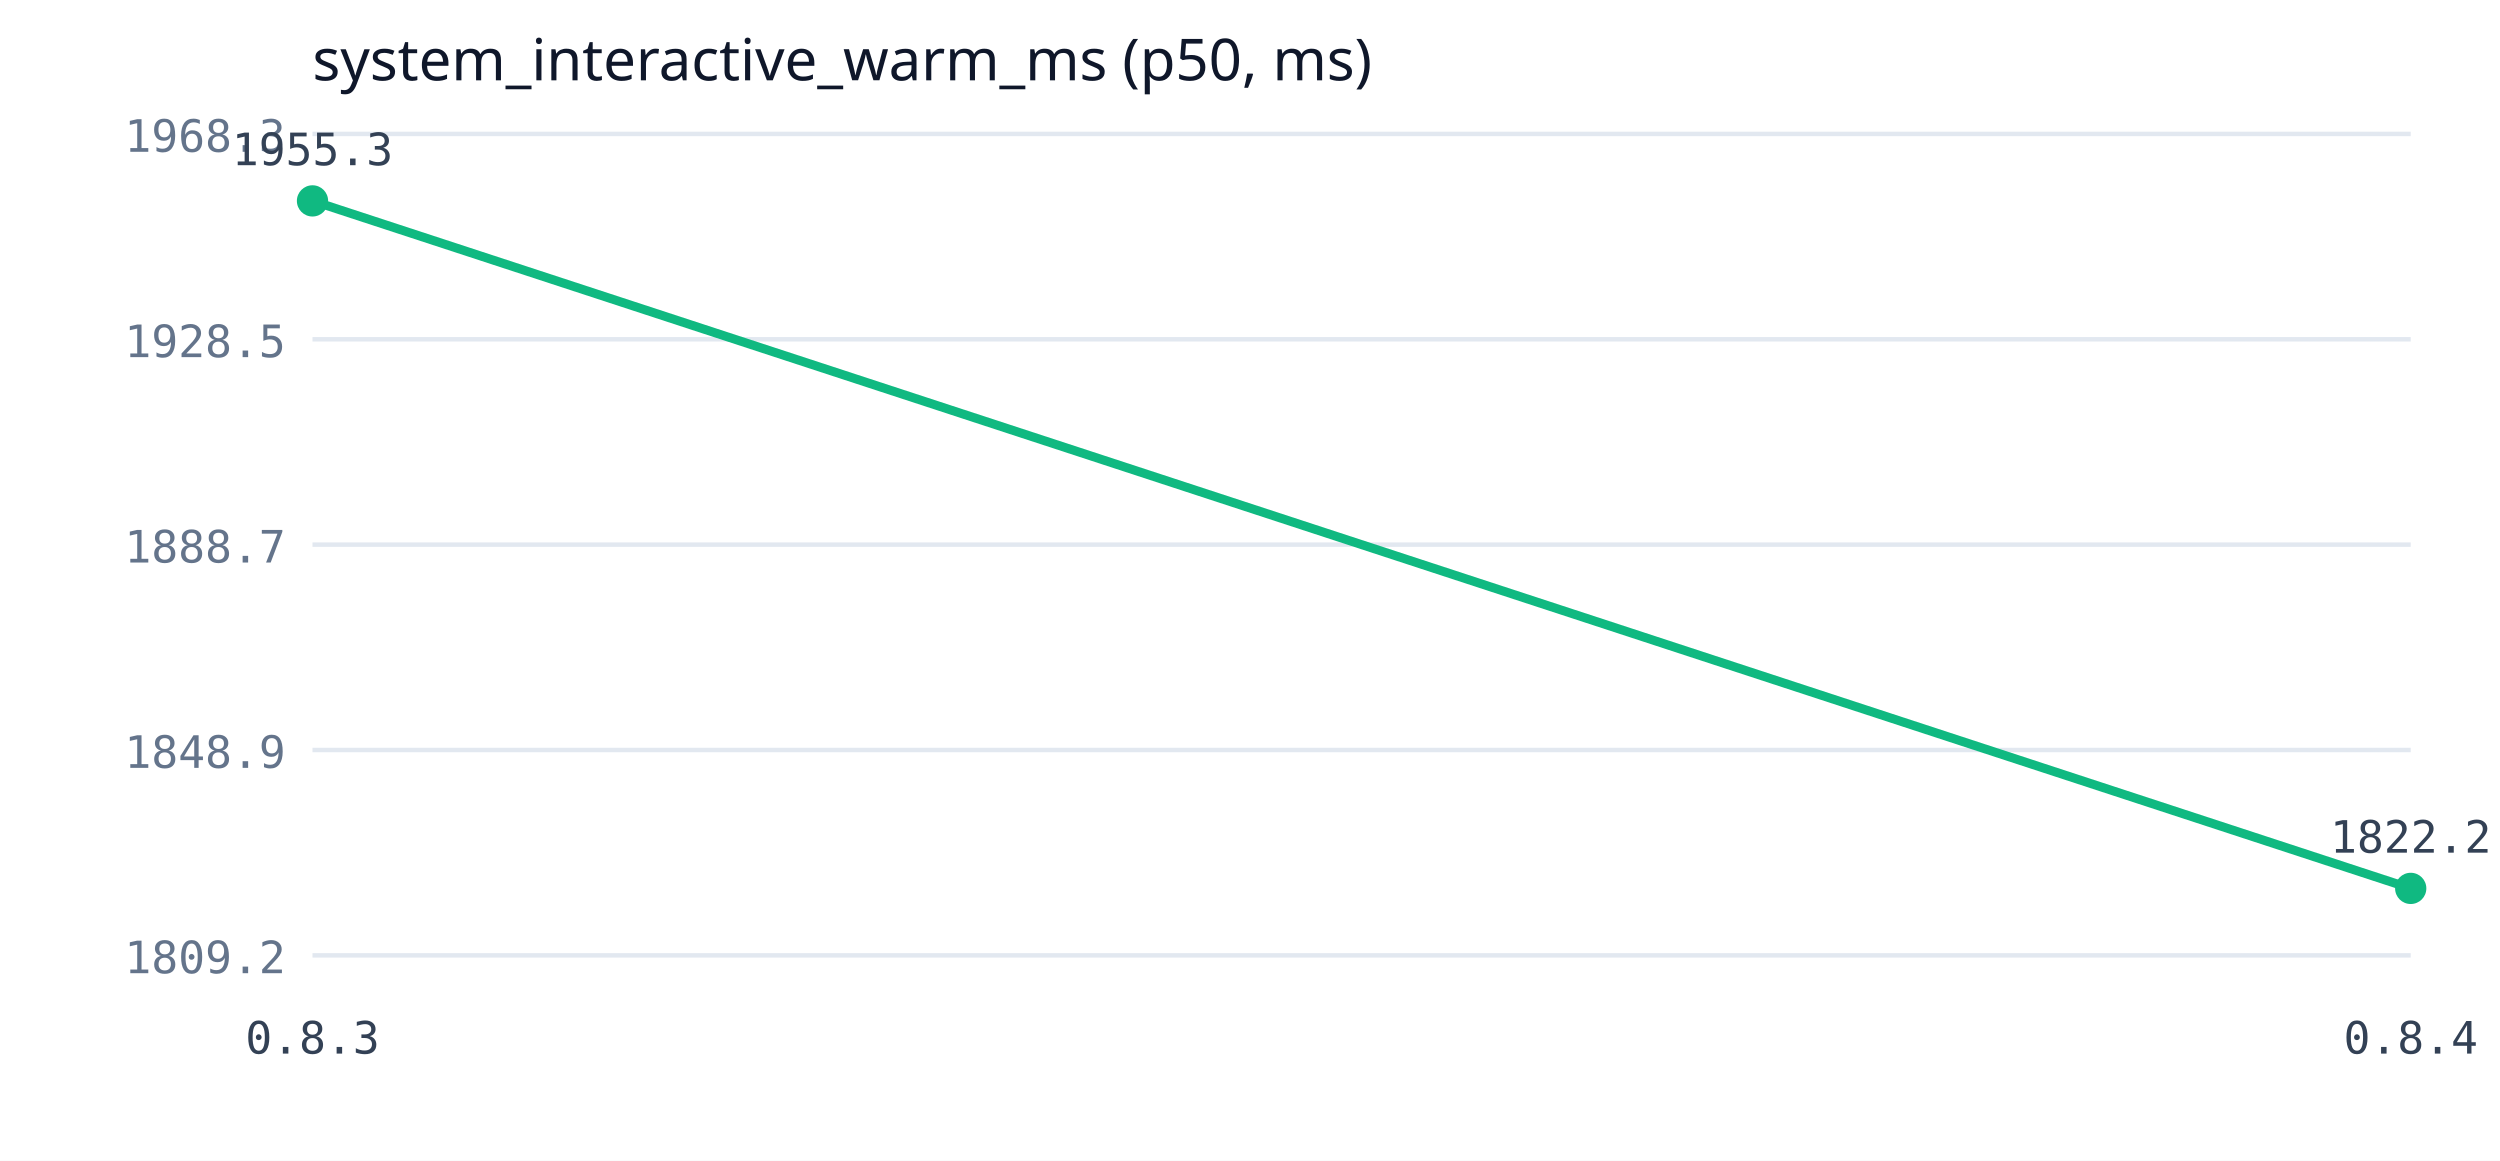
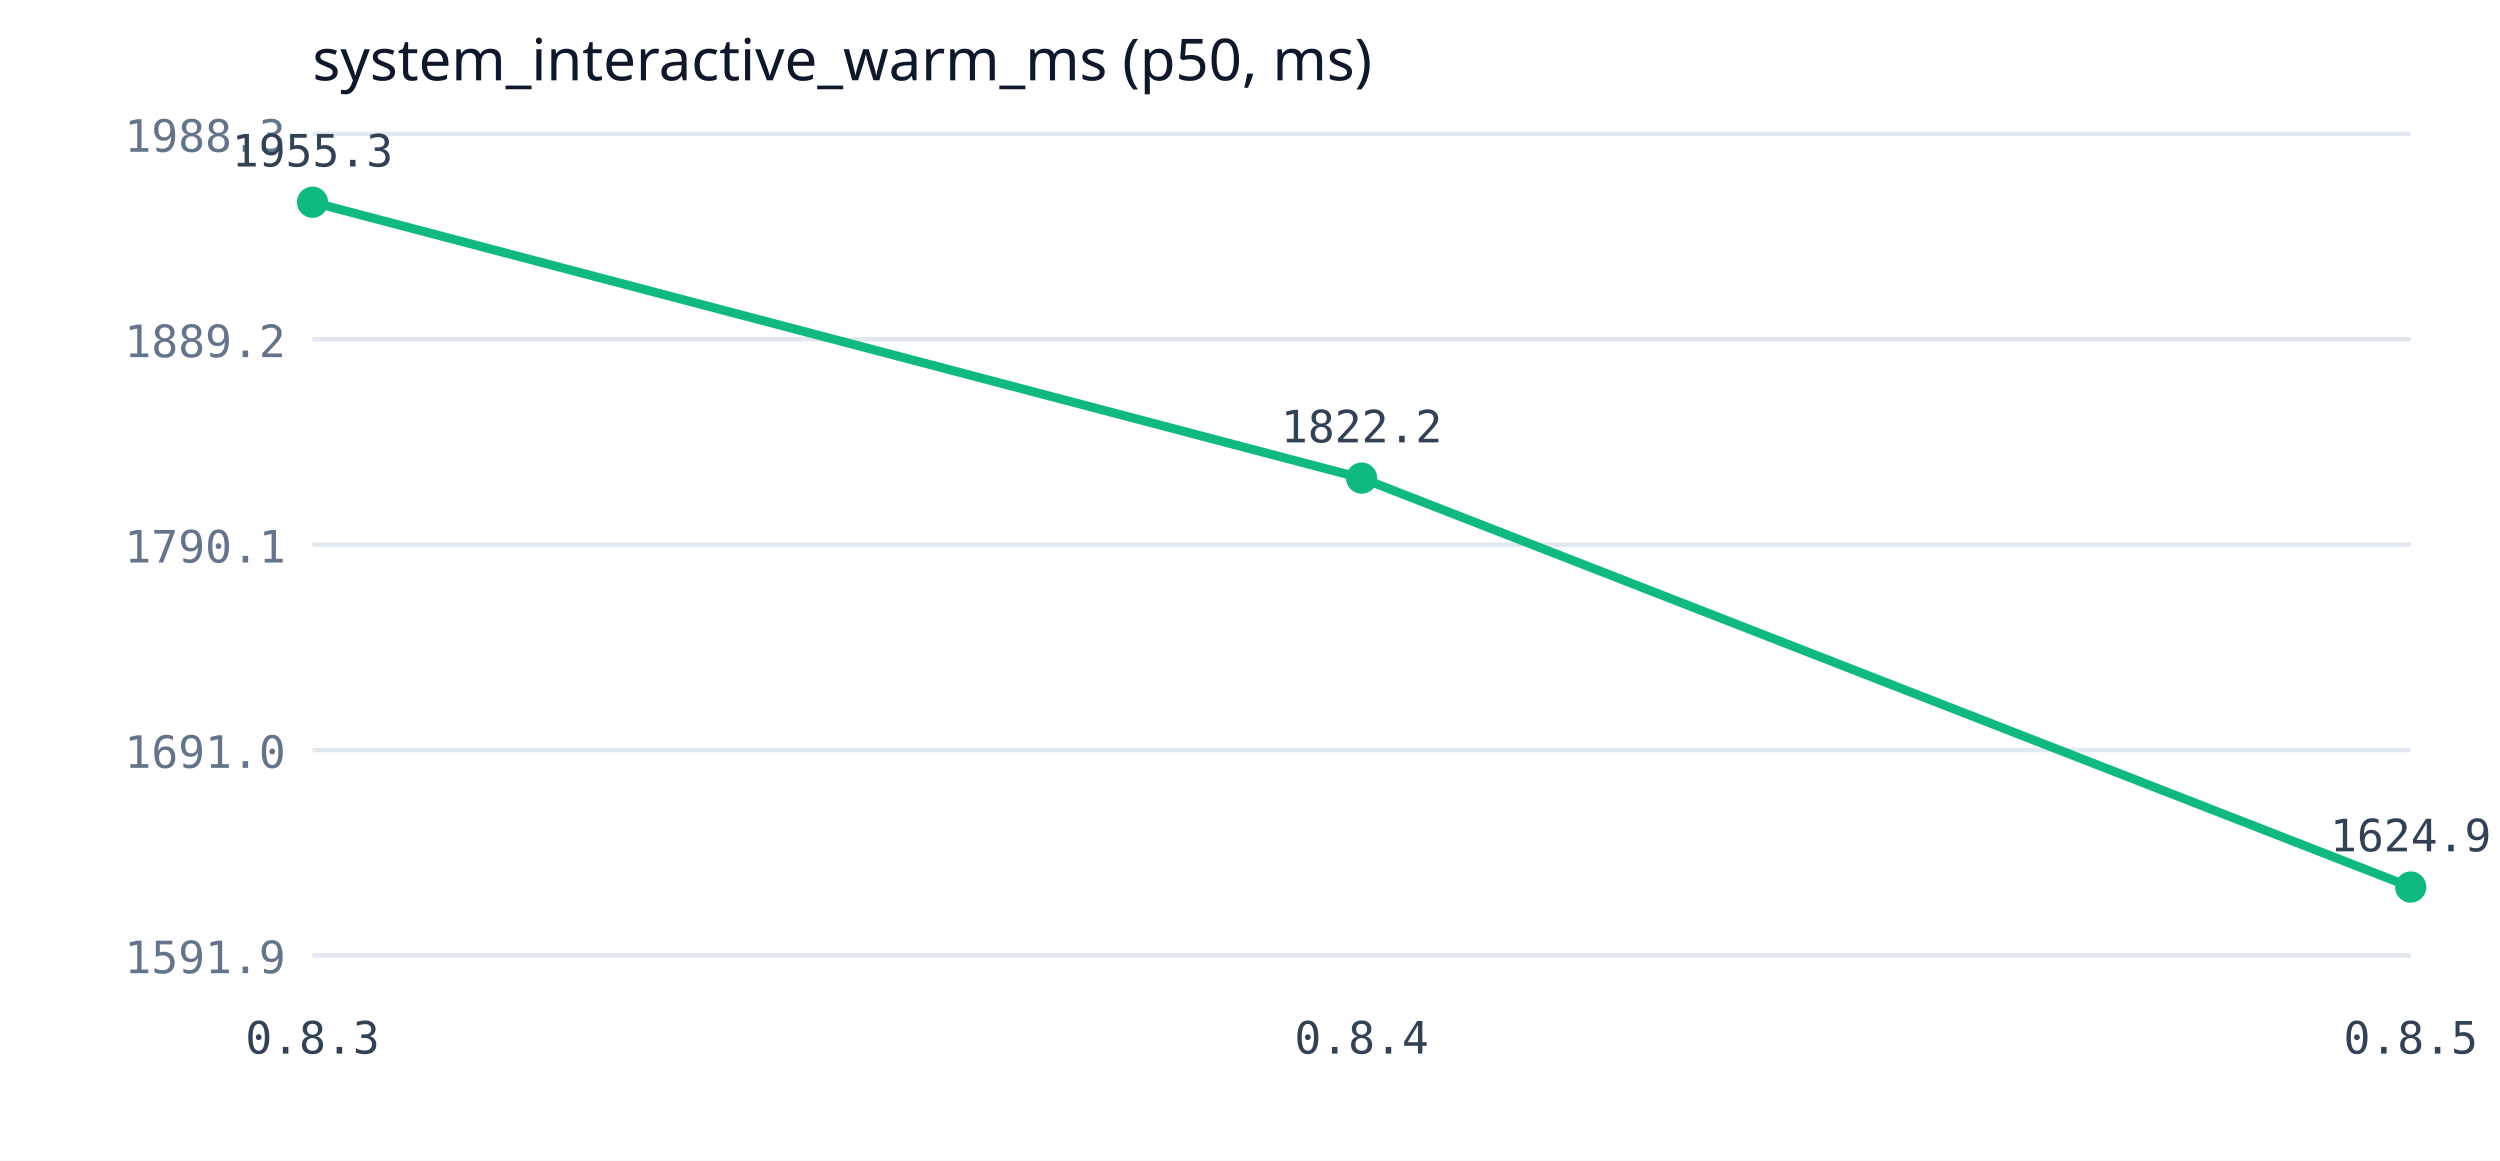
<svg xmlns="http://www.w3.org/2000/svg" width="560" height="260" viewBox="0 0 560 260">
  <rect width="560" height="260" fill="#ffffff" />
  <text x="70" y="18" font-family="Segoe UI" font-size="13" fill="#0f172a">system_interactive_warm_ms (p50, ms)</text>
  <line x1="70" y1="214" x2="540" y2="214" stroke="#e2e8f0" stroke-width="1" />
-   <text x="64" y="218" font-family="Consolas" font-size="10" fill="#64748b" text-anchor="end">1809.2</text>
+   <text x="64" y="218" font-family="Consolas" font-size="10" fill="#64748b" text-anchor="end">1591.9</text>
  <line x1="70" y1="168" x2="540" y2="168" stroke="#e2e8f0" stroke-width="1" />
-   <text x="64" y="172" font-family="Consolas" font-size="10" fill="#64748b" text-anchor="end">1848.9</text>
+   <text x="64" y="172" font-family="Consolas" font-size="10" fill="#64748b" text-anchor="end">1691.0</text>
  <line x1="70" y1="122" x2="540" y2="122" stroke="#e2e8f0" stroke-width="1" />
-   <text x="64" y="126" font-family="Consolas" font-size="10" fill="#64748b" text-anchor="end">1888.7</text>
+   <text x="64" y="126" font-family="Consolas" font-size="10" fill="#64748b" text-anchor="end">1790.1</text>
  <line x1="70" y1="76" x2="540" y2="76" stroke="#e2e8f0" stroke-width="1" />
-   <text x="64" y="80" font-family="Consolas" font-size="10" fill="#64748b" text-anchor="end">1928.5</text>
+   <text x="64" y="80" font-family="Consolas" font-size="10" fill="#64748b" text-anchor="end">1889.2</text>
  <line x1="70" y1="30" x2="540" y2="30" stroke="#e2e8f0" stroke-width="1" />
-   <text x="64" y="34" font-family="Consolas" font-size="10" fill="#64748b" text-anchor="end">1968.3</text>
-   <polyline points="70,45 540,199" fill="none" stroke="#10b981" stroke-width="2" />
-   <circle cx="70" cy="45" r="3.5" fill="#10b981" />
-   <text x="70" y="37" font-family="Consolas" font-size="10" fill="#334155" text-anchor="middle">1955.3</text>
+   <text x="64" y="34" font-family="Consolas" font-size="10" fill="#64748b" text-anchor="end">1988.3</text>
+   <polyline points="70,45.3 305,107.1 540,198.7" fill="none" stroke="#10b981" stroke-width="2" />
+   <circle cx="70" cy="45.3" r="3.5" fill="#10b981" />
+   <text x="70" y="37.3" font-family="Consolas" font-size="10" fill="#334155" text-anchor="middle">1955.3</text>
  <text x="70" y="236" font-family="Consolas" font-size="10" fill="#334155" text-anchor="middle">0.8.3</text>
-   <circle cx="540" cy="199" r="3.5" fill="#10b981" />
-   <text x="540" y="191" font-family="Consolas" font-size="10" fill="#334155" text-anchor="middle">1822.2</text>
-   <text x="540" y="236" font-family="Consolas" font-size="10" fill="#334155" text-anchor="middle">0.8.4</text>
+   <circle cx="305" cy="107.1" r="3.5" fill="#10b981" />
+   <text x="305" y="99.1" font-family="Consolas" font-size="10" fill="#334155" text-anchor="middle">1822.2</text>
+   <text x="305" y="236" font-family="Consolas" font-size="10" fill="#334155" text-anchor="middle">0.8.4</text>
+   <circle cx="540" cy="198.7" r="3.5" fill="#10b981" />
+   <text x="540" y="190.7" font-family="Consolas" font-size="10" fill="#334155" text-anchor="middle">1624.9</text>
+   <text x="540" y="236" font-family="Consolas" font-size="10" fill="#334155" text-anchor="middle">0.8.5</text>
</svg>
